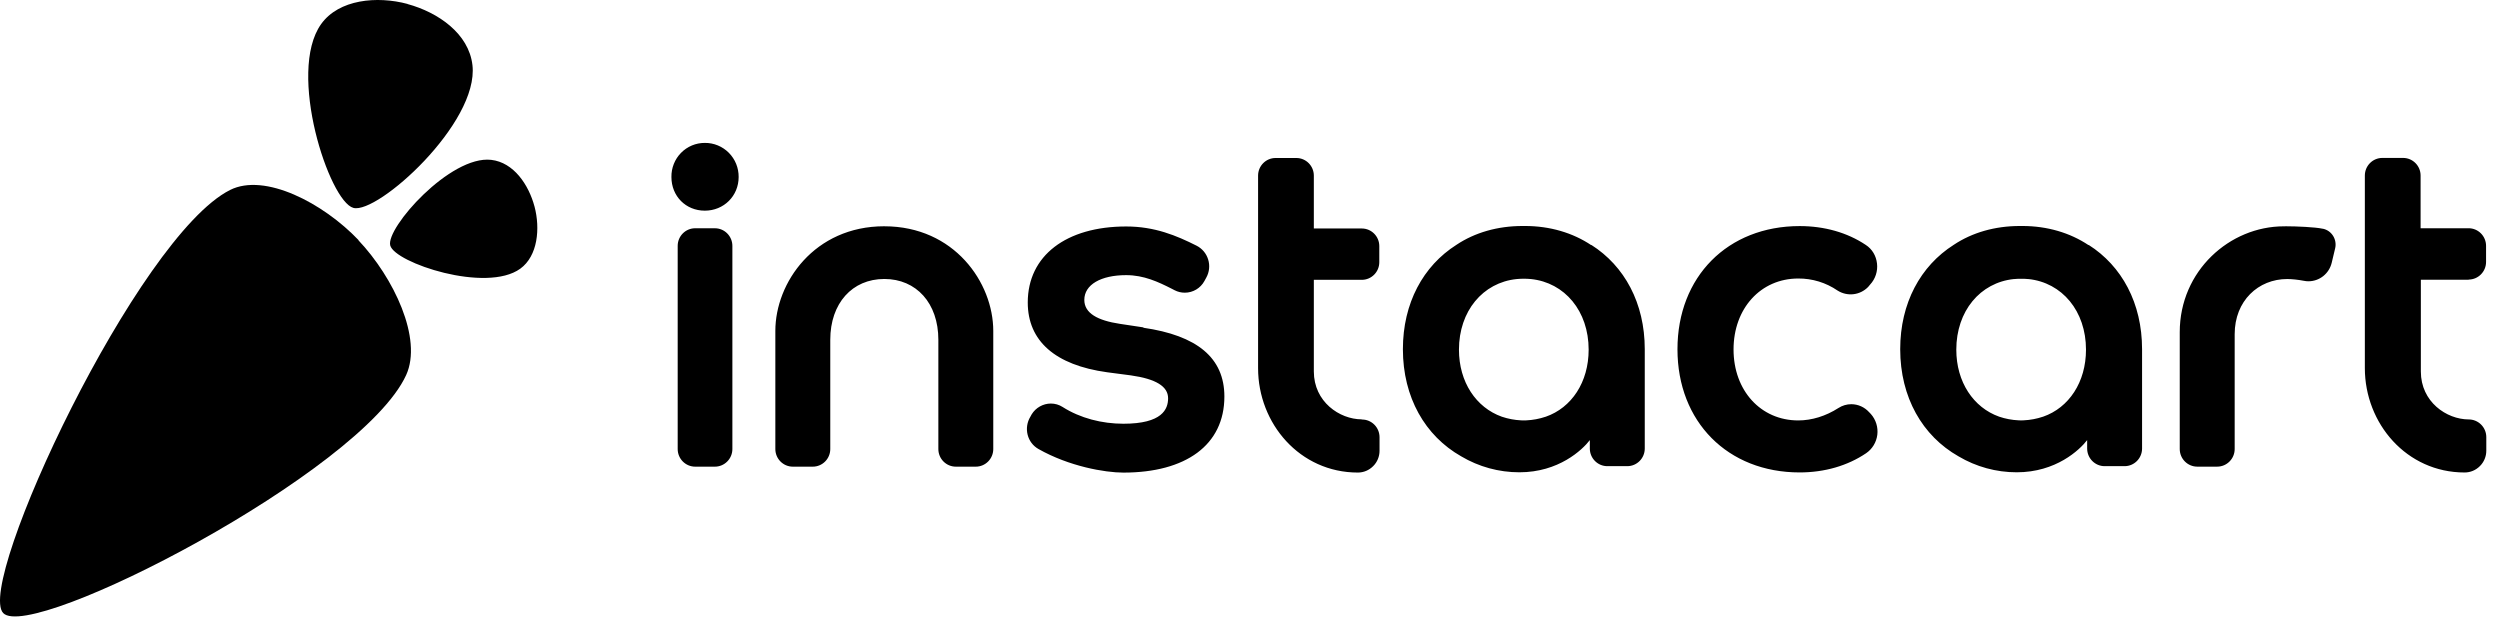
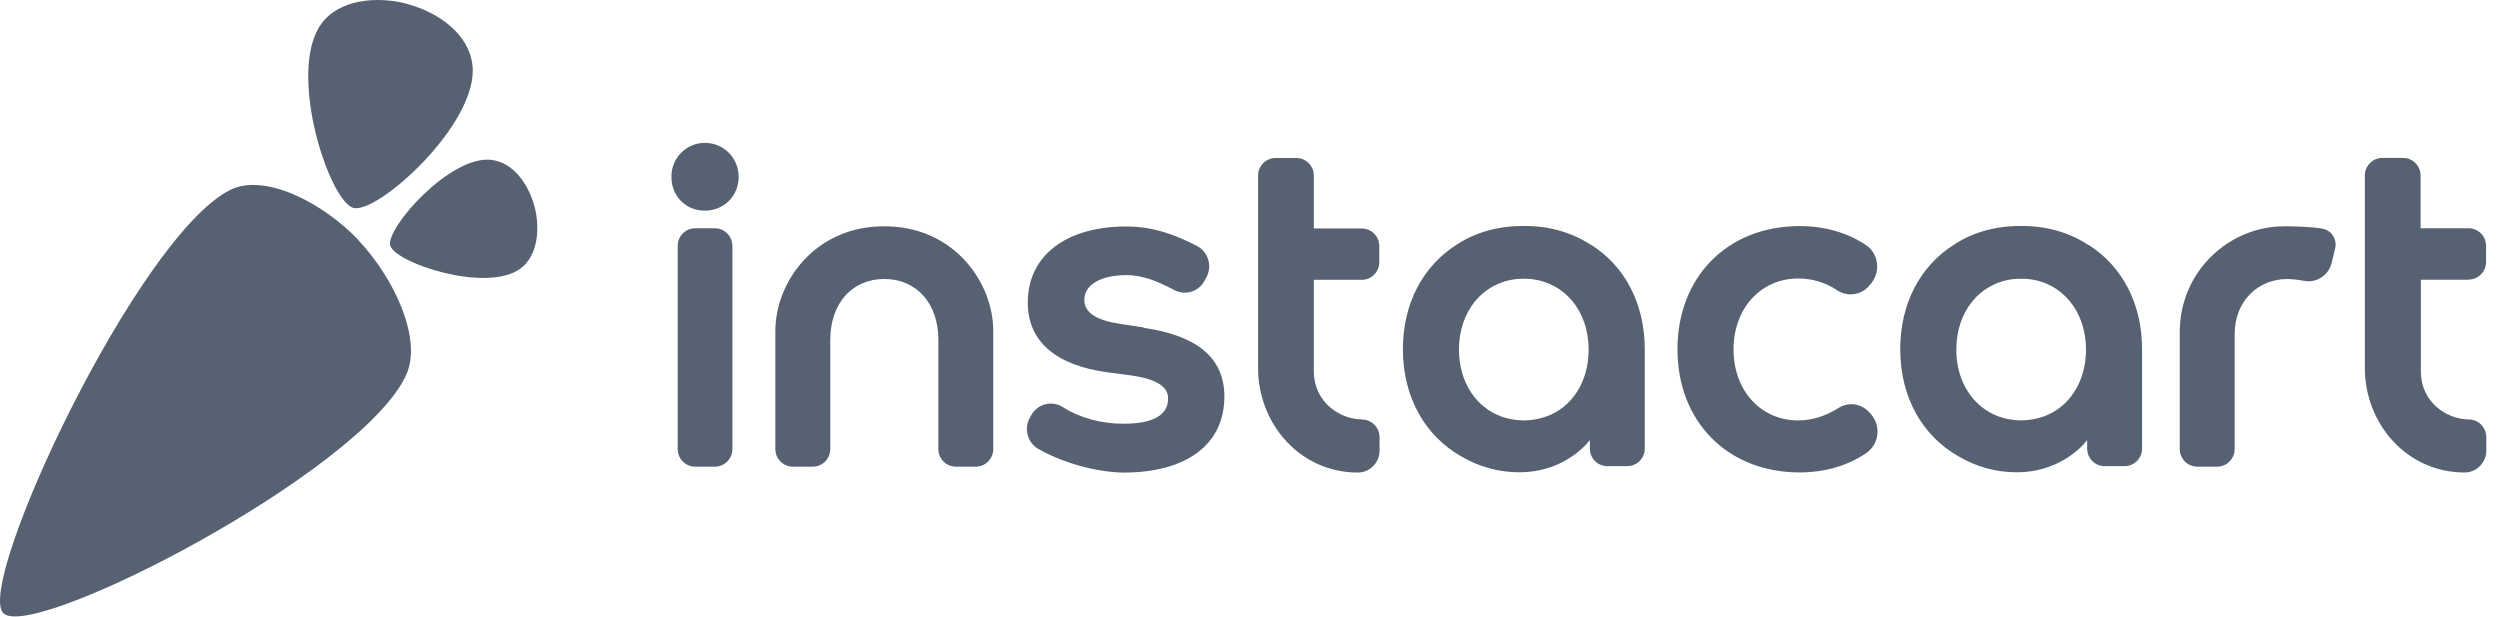
<svg xmlns="http://www.w3.org/2000/svg" class="instacart" preserveAspectRatio="xMidYMid meet" width="146" height="36" viewBox="0 0 146 36" fill="none">
-   <path fill-rule="evenodd" clip-rule="evenodd" d="M20.93 14.03C22.996 16.212 24.688 19.779 23.72 21.902C21.133 27.575 1.827 37.523 0.188 35.803C-1.451 34.082 8.032 13.809 13.438 11.094C15.459 10.078 18.874 11.853 20.94 14.024L20.933 14.033L20.93 14.03Z" fill="currentColor" />
-   <path fill-rule="evenodd" clip-rule="evenodd" d="M31.215 12.06C30.872 10.78 29.997 9.487 28.69 9.336C26.296 9.056 22.521 13.322 22.79 14.335C23.059 15.349 28.392 17.132 30.384 15.692C31.41 14.948 31.555 13.342 31.216 12.06L31.212 12.061L31.215 12.06ZM23.804 0.237C25.583 0.723 27.379 1.957 27.591 3.803C27.98 7.188 22.047 12.521 20.638 12.141C19.23 11.761 16.747 4.226 18.752 1.409C19.787 -0.042 22.021 -0.247 23.801 0.23V0.237H23.804ZM66.792 19.122L65.405 18.913C64.097 18.717 63.324 18.29 63.324 17.514C63.324 16.622 64.295 16.068 65.769 16.068C66.799 16.068 67.639 16.46 68.442 16.869L68.601 16.951C68.784 17.045 68.987 17.094 69.192 17.093C69.67 17.093 70.108 16.832 70.338 16.412L70.449 16.208C70.537 16.049 70.592 15.873 70.61 15.692C70.629 15.511 70.61 15.327 70.556 15.153C70.448 14.8 70.206 14.514 69.879 14.348C68.708 13.758 67.438 13.226 65.767 13.226C62.271 13.226 60.021 14.927 60.021 17.665C60.021 19.913 61.623 21.322 64.655 21.74L66.042 21.922C67.505 22.129 68.217 22.566 68.217 23.258C68.217 23.897 67.874 24.746 65.606 24.746C64.358 24.746 63.087 24.424 62.055 23.767C61.85 23.636 61.612 23.566 61.37 23.567C60.917 23.567 60.487 23.809 60.249 24.199L60.172 24.339C59.981 24.652 59.923 25.035 60.014 25.392C60.106 25.748 60.329 26.041 60.643 26.22C62.439 27.238 64.527 27.6 65.605 27.6C69.248 27.6 71.504 25.992 71.504 23.158C71.504 20.893 69.908 19.592 66.759 19.138L66.792 19.122ZM109.155 24.07C109.024 23.925 108.864 23.808 108.686 23.728C108.508 23.648 108.315 23.606 108.12 23.605C107.853 23.604 107.592 23.681 107.367 23.826C106.626 24.301 105.813 24.553 105.017 24.553C102.828 24.553 101.239 22.81 101.239 20.409C101.239 18.008 102.828 16.265 105.017 16.265C105.836 16.259 106.638 16.505 107.315 16.969C107.592 17.144 107.919 17.219 108.244 17.181C108.568 17.143 108.869 16.994 109.098 16.759L109.215 16.619C109.367 16.456 109.482 16.26 109.551 16.047C109.621 15.834 109.643 15.608 109.617 15.386C109.566 14.942 109.339 14.547 108.959 14.302C107.883 13.582 106.548 13.203 105.1 13.203C100.897 13.203 97.964 16.16 97.964 20.396C97.964 24.632 100.898 27.59 105.1 27.59C106.554 27.59 107.897 27.201 108.98 26.469C109.159 26.347 109.31 26.188 109.423 26.002C109.536 25.817 109.608 25.609 109.635 25.393C109.662 25.175 109.642 24.953 109.577 24.744C109.512 24.534 109.403 24.34 109.258 24.177L109.155 24.07ZM41.161 8.346C40.903 8.345 40.647 8.395 40.408 8.495C40.169 8.595 39.953 8.742 39.771 8.928C39.589 9.113 39.446 9.334 39.35 9.576C39.254 9.818 39.207 10.076 39.211 10.337C39.211 11.456 40.049 12.303 41.161 12.303C42.274 12.303 43.137 11.441 43.137 10.337C43.139 10.075 43.09 9.815 42.992 9.572C42.894 9.329 42.748 9.109 42.564 8.923C42.38 8.738 42.161 8.591 41.92 8.492C41.68 8.393 41.422 8.343 41.161 8.346ZM41.75 13.33H40.598C40.035 13.33 39.577 13.791 39.577 14.359V26.224C39.577 26.792 40.035 27.253 40.598 27.253H41.75C42.313 27.253 42.771 26.792 42.771 26.224V14.361C42.771 13.793 42.313 13.331 41.75 13.331V13.33ZM79.519 24.49C78.229 24.484 76.728 23.465 76.728 21.693V16.342H79.53C80.093 16.342 80.551 15.881 80.551 15.313V14.373C80.551 13.805 80.093 13.344 79.53 13.344H76.728V10.256C76.728 9.688 76.27 9.227 75.707 9.227H74.493C73.93 9.227 73.472 9.688 73.472 10.256V21.5C73.472 24.737 75.909 27.597 79.299 27.597C79.637 27.597 79.953 27.464 80.193 27.222C80.312 27.105 80.405 26.965 80.469 26.81C80.533 26.655 80.566 26.489 80.565 26.322V25.529C80.564 25.255 80.454 24.992 80.261 24.799C80.068 24.606 79.806 24.498 79.534 24.5L79.519 24.49ZM51.642 13.214C47.558 13.214 45.28 16.506 45.28 19.325V26.224C45.28 26.792 45.738 27.253 46.301 27.253H47.467C48.03 27.253 48.488 26.792 48.488 26.224V19.844C48.488 17.709 49.771 16.292 51.644 16.292C53.516 16.292 54.8 17.707 54.8 19.844V26.224C54.8 26.792 55.257 27.253 55.821 27.253H56.986C57.549 27.253 58.007 26.792 58.007 26.224V19.327C58.007 16.509 55.729 13.215 51.645 13.215L51.642 13.214ZM135.645 13.358C135.201 13.26 134.091 13.215 133.518 13.215L133.379 13.217C130.216 13.217 127.297 15.815 127.297 19.398V26.223C127.297 26.79 127.755 27.252 128.319 27.252H129.484C130.047 27.252 130.505 26.79 130.505 26.223V19.515C130.505 17.566 131.885 16.295 133.578 16.295C133.887 16.299 134.22 16.337 134.546 16.399C134.635 16.418 134.726 16.427 134.815 16.427C135.129 16.426 135.433 16.319 135.679 16.123C135.925 15.926 136.098 15.653 136.172 15.345L136.373 14.502C136.402 14.38 136.406 14.253 136.386 14.129C136.366 14.005 136.322 13.887 136.256 13.78C136.19 13.673 136.104 13.58 136.002 13.508C135.899 13.435 135.784 13.384 135.661 13.358H135.645ZM144.165 16.327C144.728 16.327 145.186 15.865 145.186 15.297V14.358C145.186 13.79 144.728 13.329 144.165 13.329H141.363V10.252C141.363 9.684 140.905 9.223 140.342 9.223H139.128C138.565 9.223 138.107 9.684 138.107 10.252V21.496C138.107 24.733 140.544 27.593 143.933 27.593C144.272 27.593 144.588 27.46 144.828 27.218C144.947 27.101 145.04 26.96 145.104 26.806C145.168 26.651 145.201 26.485 145.2 26.318V25.525C145.199 25.25 145.089 24.988 144.896 24.795C144.703 24.602 144.441 24.494 144.169 24.495C142.879 24.49 141.378 23.47 141.378 21.698V16.337H144.18L144.165 16.327ZM121.973 14.317C120.891 13.594 119.557 13.198 118.108 13.198L118.033 13.2L117.958 13.198C116.51 13.198 115.176 13.579 114.099 14.298C112.157 15.531 110.972 17.703 110.972 20.391C110.972 23.207 112.271 25.456 114.375 26.649C115.406 27.261 116.581 27.583 117.777 27.582C120.07 27.583 121.453 26.274 121.89 25.702V26.195C121.89 26.762 122.348 27.224 122.911 27.224H124.076C124.64 27.224 125.097 26.762 125.097 26.195V20.391C125.097 17.703 123.914 15.531 121.976 14.302L121.973 14.317ZM119.315 24.334C118.95 24.458 118.57 24.529 118.186 24.547L118.103 24.55L118.033 24.551L117.964 24.55L117.881 24.547C117.496 24.529 117.116 24.458 116.752 24.334C115.246 23.799 114.248 22.309 114.248 20.419C114.248 18.17 115.64 16.5 117.614 16.296H117.646L117.781 16.286L117.857 16.282H117.989L118.035 16.281L118.081 16.282H118.212L118.289 16.286L118.423 16.296H118.455C120.429 16.5 121.822 18.17 121.822 20.419C121.822 22.321 120.823 23.811 119.318 24.334H119.315ZM92.93 14.317C91.848 13.594 90.513 13.198 89.065 13.198L88.99 13.2L88.915 13.198C87.467 13.198 86.132 13.579 85.056 14.298C83.113 15.531 81.929 17.703 81.929 20.391C81.929 23.207 83.227 25.456 85.332 26.649C86.362 27.261 87.537 27.583 88.733 27.582C91.026 27.583 92.409 26.274 92.846 25.702V26.195C92.846 26.762 93.304 27.224 93.867 27.224H95.033C95.596 27.224 96.054 26.762 96.054 26.195V20.391C96.054 17.703 94.87 15.531 92.932 14.302L92.93 14.317ZM90.27 24.336C89.906 24.459 89.525 24.531 89.141 24.549L89.058 24.551L88.989 24.553L88.919 24.551L88.836 24.549C88.451 24.531 88.071 24.459 87.707 24.336C86.201 23.8 85.203 22.311 85.203 20.42C85.203 18.171 86.595 16.502 88.57 16.297L88.601 16.295L88.736 16.285L88.812 16.281L88.944 16.278L88.99 16.276L89.036 16.278L89.167 16.281L89.244 16.285L89.378 16.295L89.41 16.297C91.384 16.502 92.777 18.171 92.777 20.42C92.777 22.322 91.778 23.813 90.273 24.336H90.27Z" fill="currentColor" />
+   <path fill-rule="evenodd" clip-rule="evenodd" d="M20.93 14.03C22.996 16.212 24.688 19.779 23.72 21.902C21.133 27.575 1.827 37.523 0.188 35.803C-1.451 34.082 8.032 13.809 13.438 11.094C15.459 10.078 18.874 11.853 20.94 14.024L20.933 14.033L20.93 14.03Z" fill="#566271" />
+   <path fill-rule="evenodd" clip-rule="evenodd" d="M31.215 12.06C30.872 10.78 29.997 9.487 28.69 9.336C26.296 9.056 22.521 13.322 22.79 14.335C23.059 15.349 28.392 17.132 30.384 15.692C31.41 14.948 31.555 13.342 31.216 12.06L31.212 12.061L31.215 12.06ZM23.804 0.237C25.583 0.723 27.379 1.957 27.591 3.803C27.98 7.188 22.047 12.521 20.638 12.141C19.23 11.761 16.747 4.226 18.752 1.409C19.787 -0.042 22.021 -0.247 23.801 0.23V0.237H23.804ZM66.792 19.122L65.405 18.913C64.097 18.717 63.324 18.29 63.324 17.514C63.324 16.622 64.295 16.068 65.769 16.068C66.799 16.068 67.639 16.46 68.442 16.869L68.601 16.951C68.784 17.045 68.987 17.094 69.192 17.093C69.67 17.093 70.108 16.832 70.338 16.412L70.449 16.208C70.537 16.049 70.592 15.873 70.61 15.692C70.629 15.511 70.61 15.327 70.556 15.153C70.448 14.8 70.206 14.514 69.879 14.348C68.708 13.758 67.438 13.226 65.767 13.226C62.271 13.226 60.021 14.927 60.021 17.665C60.021 19.913 61.623 21.322 64.655 21.74L66.042 21.922C67.505 22.129 68.217 22.566 68.217 23.258C68.217 23.897 67.874 24.746 65.606 24.746C64.358 24.746 63.087 24.424 62.055 23.767C61.85 23.636 61.612 23.566 61.37 23.567C60.917 23.567 60.487 23.809 60.249 24.199L60.172 24.339C59.981 24.652 59.923 25.035 60.014 25.392C60.106 25.748 60.329 26.041 60.643 26.22C62.439 27.238 64.527 27.6 65.605 27.6C69.248 27.6 71.504 25.992 71.504 23.158C71.504 20.893 69.908 19.592 66.759 19.138L66.792 19.122ZM109.155 24.07C109.024 23.925 108.864 23.808 108.686 23.728C108.508 23.648 108.315 23.606 108.12 23.605C107.853 23.604 107.592 23.681 107.367 23.826C106.626 24.301 105.813 24.553 105.017 24.553C102.828 24.553 101.239 22.81 101.239 20.409C101.239 18.008 102.828 16.265 105.017 16.265C105.836 16.259 106.638 16.505 107.315 16.969C107.592 17.144 107.919 17.219 108.244 17.181C108.568 17.143 108.869 16.994 109.098 16.759L109.215 16.619C109.367 16.456 109.482 16.26 109.551 16.047C109.621 15.834 109.643 15.608 109.617 15.386C109.566 14.942 109.339 14.547 108.959 14.302C107.883 13.582 106.548 13.203 105.1 13.203C100.897 13.203 97.964 16.16 97.964 20.396C97.964 24.632 100.898 27.59 105.1 27.59C106.554 27.59 107.897 27.201 108.98 26.469C109.159 26.347 109.31 26.188 109.423 26.002C109.536 25.817 109.608 25.609 109.635 25.393C109.662 25.175 109.642 24.953 109.577 24.744C109.512 24.534 109.403 24.34 109.258 24.177L109.155 24.07ZM41.161 8.346C40.903 8.345 40.647 8.395 40.408 8.495C40.169 8.595 39.953 8.742 39.771 8.928C39.589 9.113 39.446 9.334 39.35 9.576C39.254 9.818 39.207 10.076 39.211 10.337C39.211 11.456 40.049 12.303 41.161 12.303C42.274 12.303 43.137 11.441 43.137 10.337C43.139 10.075 43.09 9.815 42.992 9.572C42.894 9.329 42.748 9.109 42.564 8.923C42.38 8.738 42.161 8.591 41.92 8.492C41.68 8.393 41.422 8.343 41.161 8.346ZM41.75 13.33H40.598C40.035 13.33 39.577 13.791 39.577 14.359V26.224C39.577 26.792 40.035 27.253 40.598 27.253H41.75C42.313 27.253 42.771 26.792 42.771 26.224V14.361C42.771 13.793 42.313 13.331 41.75 13.331V13.33ZM79.519 24.49C78.229 24.484 76.728 23.465 76.728 21.693V16.342H79.53C80.093 16.342 80.551 15.881 80.551 15.313V14.373C80.551 13.805 80.093 13.344 79.53 13.344H76.728V10.256C76.728 9.688 76.27 9.227 75.707 9.227H74.493C73.93 9.227 73.472 9.688 73.472 10.256V21.5C73.472 24.737 75.909 27.597 79.299 27.597C79.637 27.597 79.953 27.464 80.193 27.222C80.312 27.105 80.405 26.965 80.469 26.81C80.533 26.655 80.566 26.489 80.565 26.322V25.529C80.564 25.255 80.454 24.992 80.261 24.799C80.068 24.606 79.806 24.498 79.534 24.5L79.519 24.49ZM51.642 13.214C47.558 13.214 45.28 16.506 45.28 19.325V26.224C45.28 26.792 45.738 27.253 46.301 27.253H47.467C48.03 27.253 48.488 26.792 48.488 26.224V19.844C48.488 17.709 49.771 16.292 51.644 16.292C53.516 16.292 54.8 17.707 54.8 19.844V26.224C54.8 26.792 55.257 27.253 55.821 27.253H56.986C57.549 27.253 58.007 26.792 58.007 26.224V19.327C58.007 16.509 55.729 13.215 51.645 13.215L51.642 13.214ZM135.645 13.358C135.201 13.26 134.091 13.215 133.518 13.215L133.379 13.217C130.216 13.217 127.297 15.815 127.297 19.398V26.223C127.297 26.79 127.755 27.252 128.319 27.252H129.484C130.047 27.252 130.505 26.79 130.505 26.223V19.515C130.505 17.566 131.885 16.295 133.578 16.295C133.887 16.299 134.22 16.337 134.546 16.399C134.635 16.418 134.726 16.427 134.815 16.427C135.129 16.426 135.433 16.319 135.679 16.123C135.925 15.926 136.098 15.653 136.172 15.345L136.373 14.502C136.402 14.38 136.406 14.253 136.386 14.129C136.366 14.005 136.322 13.887 136.256 13.78C136.19 13.673 136.104 13.58 136.002 13.508C135.899 13.435 135.784 13.384 135.661 13.358H135.645ZM144.165 16.327C144.728 16.327 145.186 15.865 145.186 15.297V14.358C145.186 13.79 144.728 13.329 144.165 13.329H141.363V10.252C141.363 9.684 140.905 9.223 140.342 9.223H139.128C138.565 9.223 138.107 9.684 138.107 10.252V21.496C138.107 24.733 140.544 27.593 143.933 27.593C144.272 27.593 144.588 27.46 144.828 27.218C144.947 27.101 145.04 26.96 145.104 26.806C145.168 26.651 145.201 26.485 145.2 26.318V25.525C145.199 25.25 145.089 24.988 144.896 24.795C144.703 24.602 144.441 24.494 144.169 24.495C142.879 24.49 141.378 23.47 141.378 21.698V16.337H144.18L144.165 16.327ZM121.973 14.317C120.891 13.594 119.557 13.198 118.108 13.198L118.033 13.2L117.958 13.198C116.51 13.198 115.176 13.579 114.099 14.298C112.157 15.531 110.972 17.703 110.972 20.391C110.972 23.207 112.271 25.456 114.375 26.649C115.406 27.261 116.581 27.583 117.777 27.582C120.07 27.583 121.453 26.274 121.89 25.702V26.195C121.89 26.762 122.348 27.224 122.911 27.224H124.076C124.64 27.224 125.097 26.762 125.097 26.195V20.391C125.097 17.703 123.914 15.531 121.976 14.302L121.973 14.317ZM119.315 24.334C118.95 24.458 118.57 24.529 118.186 24.547L118.103 24.55L118.033 24.551L117.964 24.55L117.881 24.547C117.496 24.529 117.116 24.458 116.752 24.334C115.246 23.799 114.248 22.309 114.248 20.419C114.248 18.17 115.64 16.5 117.614 16.296H117.646L117.781 16.286L117.857 16.282H117.989L118.035 16.281L118.081 16.282H118.212L118.289 16.286L118.423 16.296H118.455C120.429 16.5 121.822 18.17 121.822 20.419C121.822 22.321 120.823 23.811 119.318 24.334H119.315ZM92.93 14.317C91.848 13.594 90.513 13.198 89.065 13.198L88.99 13.2L88.915 13.198C87.467 13.198 86.132 13.579 85.056 14.298C83.113 15.531 81.929 17.703 81.929 20.391C81.929 23.207 83.227 25.456 85.332 26.649C86.362 27.261 87.537 27.583 88.733 27.582C91.026 27.583 92.409 26.274 92.846 25.702V26.195C92.846 26.762 93.304 27.224 93.867 27.224H95.033C95.596 27.224 96.054 26.762 96.054 26.195V20.391C96.054 17.703 94.87 15.531 92.932 14.302L92.93 14.317ZM90.27 24.336C89.906 24.459 89.525 24.531 89.141 24.549L89.058 24.551L88.989 24.553L88.919 24.551L88.836 24.549C88.451 24.531 88.071 24.459 87.707 24.336C86.201 23.8 85.203 22.311 85.203 20.42C85.203 18.171 86.595 16.502 88.57 16.297L88.601 16.295L88.736 16.285L88.812 16.281L88.944 16.278L88.99 16.276L89.036 16.278L89.167 16.281L89.244 16.285L89.378 16.295L89.41 16.297C91.384 16.502 92.777 18.171 92.777 20.42C92.777 22.322 91.778 23.813 90.273 24.336H90.27Z" fill="#566271" />
</svg>
